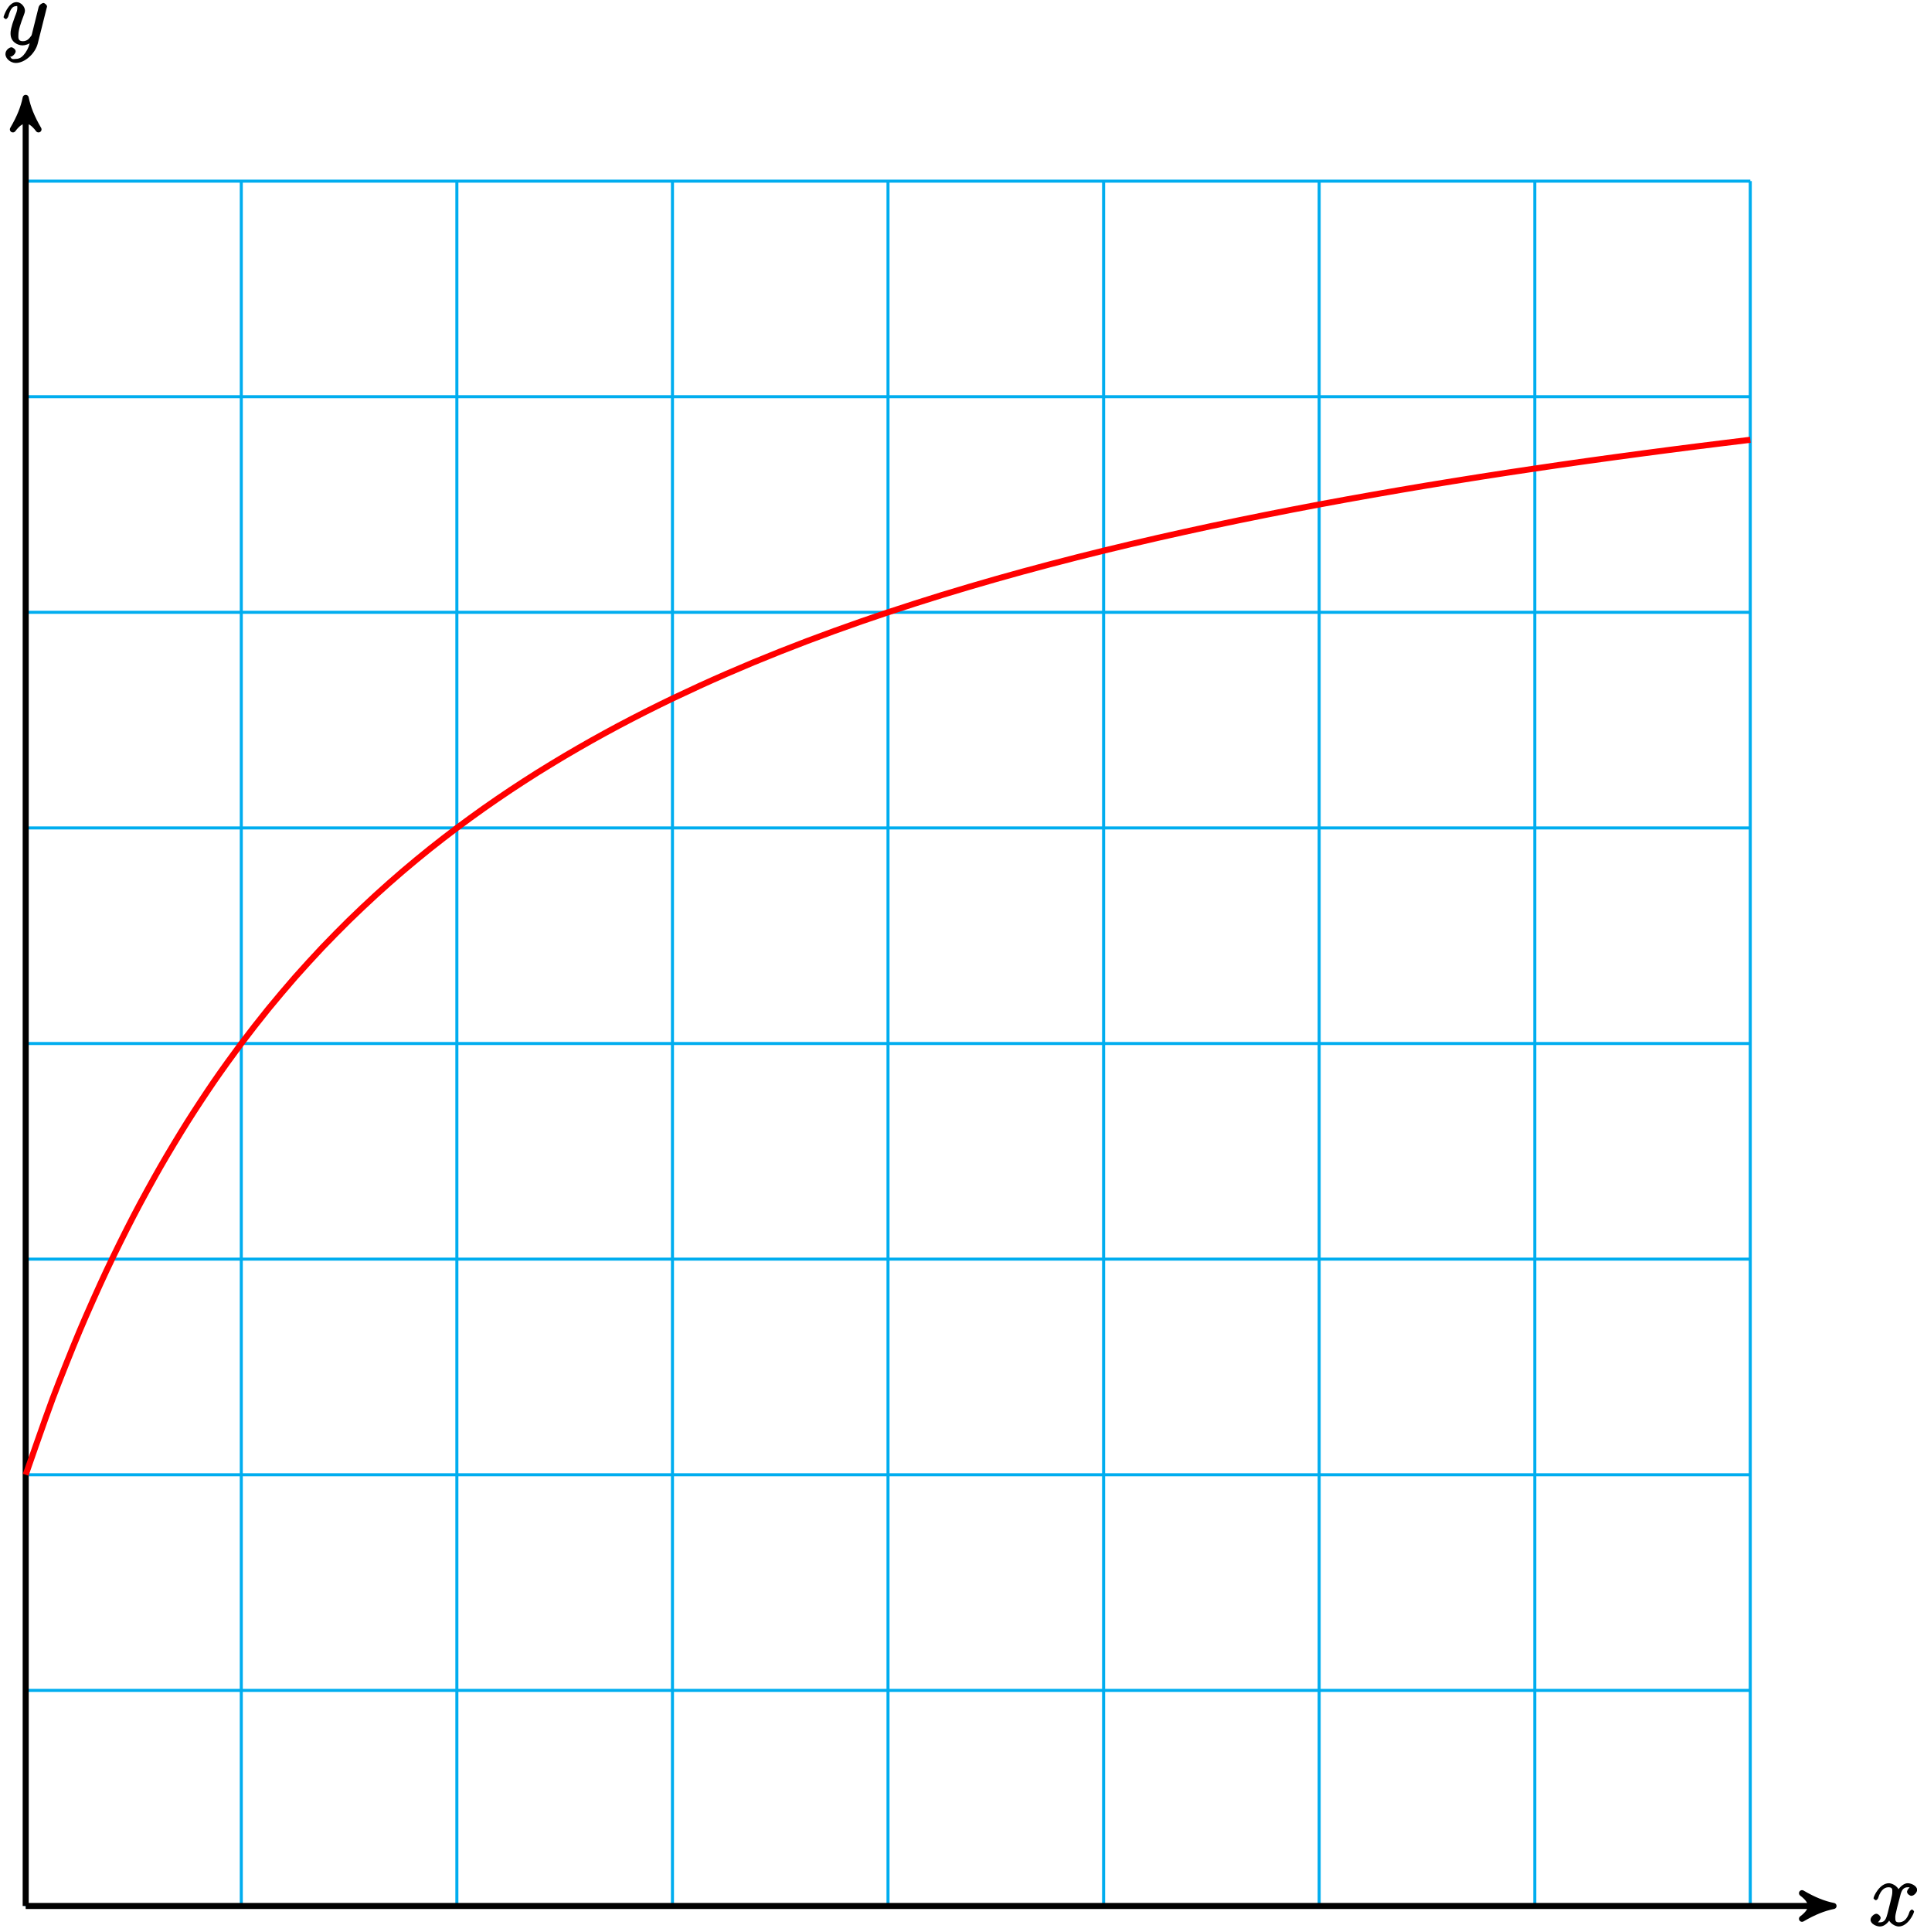
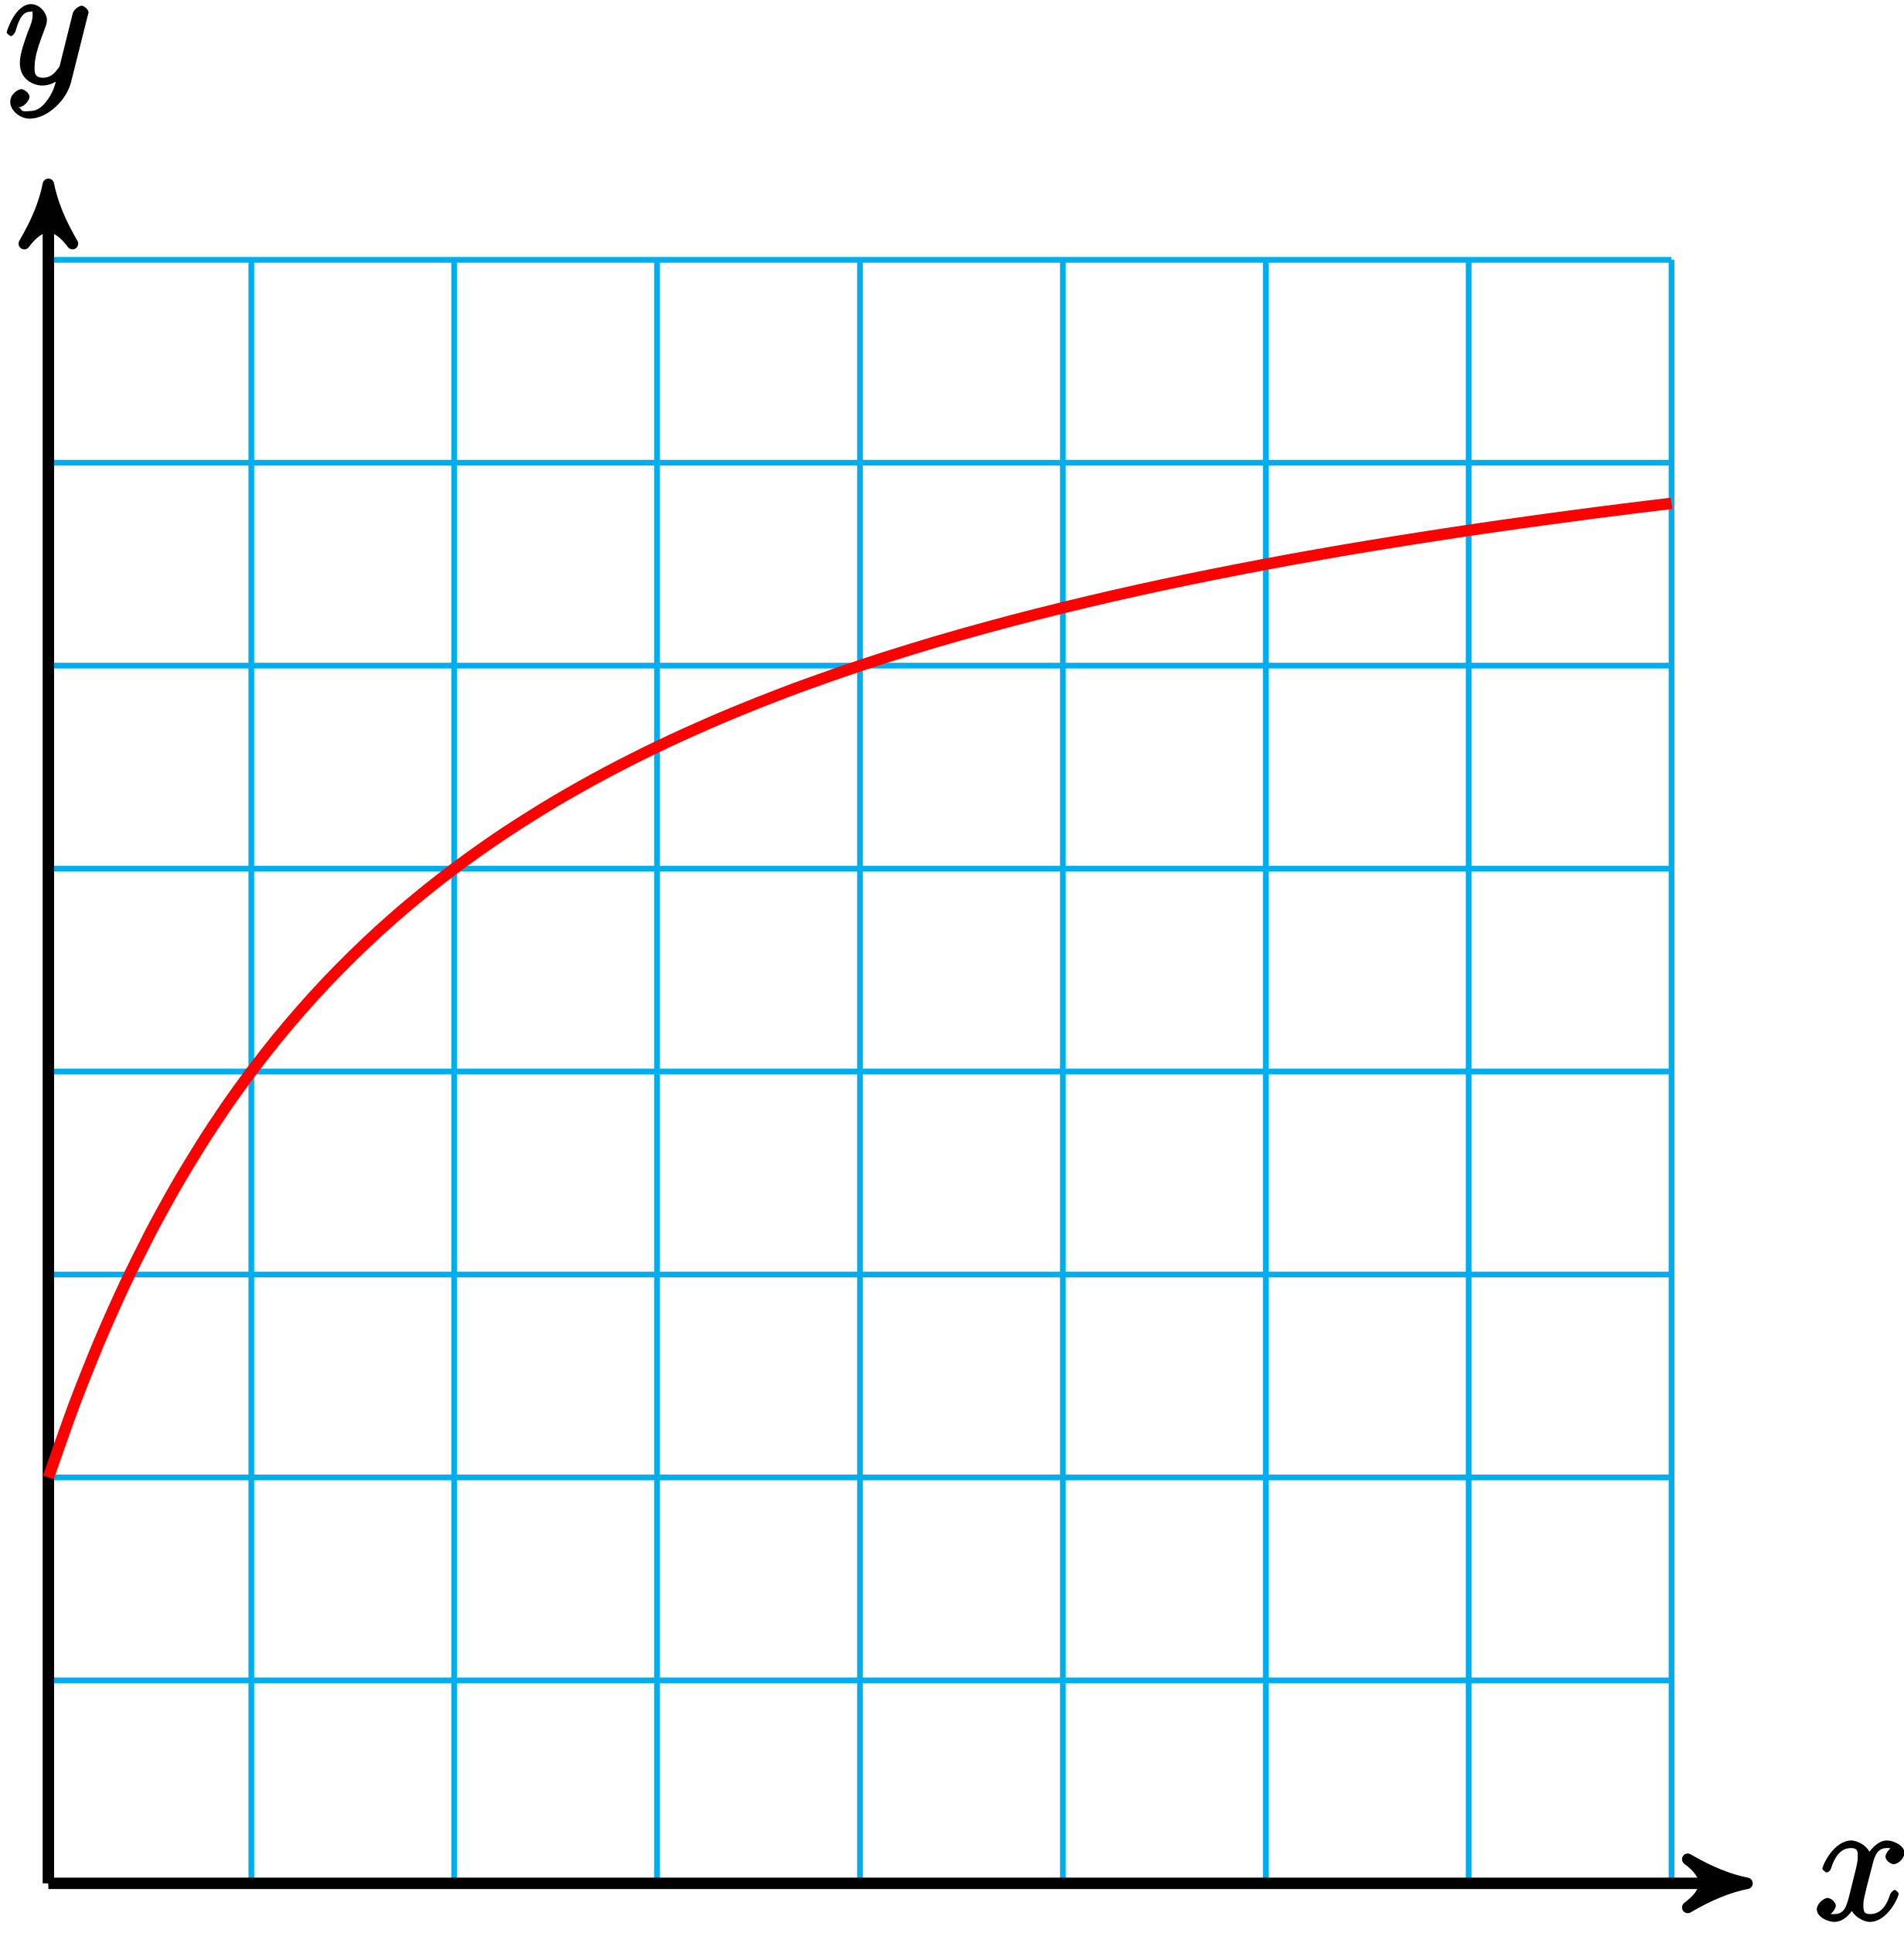
- <svg xmlns="http://www.w3.org/2000/svg" xmlns:xlink="http://www.w3.org/1999/xlink" width="252pt" height="254pt" viewBox="0 0 252 254" version="1.1">
+ <svg xmlns="http://www.w3.org/2000/svg" xmlns:xlink="http://www.w3.org/1999/xlink" width="133pt" height="135pt" viewBox="0 0 133 135" version="1.1">
  <defs>
    <g>
      <symbol overflow="visible" id="glyph0-0">
        <path style="stroke:none;" d="" />
      </symbol>
      <symbol overflow="visible" id="glyph0-1">
        <path style="stroke:none;" d="M 5.672 -5.172 C 5.281 -5.109 4.969 -4.656 4.969 -4.438 C 4.969 -4.141 5.359 -3.906 5.531 -3.906 C 5.891 -3.906 6.297 -4.359 6.297 -4.688 C 6.297 -5.188 5.562 -5.562 5.062 -5.562 C 4.344 -5.562 3.766 -4.703 3.656 -4.469 L 3.984 -4.469 C 3.703 -5.359 2.812 -5.562 2.594 -5.562 C 1.375 -5.562 0.562 -3.844 0.562 -3.578 C 0.562 -3.531 0.781 -3.328 0.859 -3.328 C 0.953 -3.328 1.094 -3.438 1.156 -3.578 C 1.562 -4.922 2.219 -5.031 2.562 -5.031 C 3.094 -5.031 3.031 -4.672 3.031 -4.391 C 3.031 -4.125 2.969 -3.844 2.828 -3.281 L 2.422 -1.641 C 2.234 -0.922 2.062 -0.422 1.422 -0.422 C 1.359 -0.422 1.172 -0.375 0.922 -0.531 L 0.812 -0.281 C 1.25 -0.359 1.5 -0.859 1.5 -1 C 1.5 -1.25 1.156 -1.547 0.938 -1.547 C 0.641 -1.547 0.172 -1.141 0.172 -0.75 C 0.172 -0.25 0.891 0.125 1.406 0.125 C 1.984 0.125 2.5 -0.375 2.75 -0.859 L 2.469 -0.969 C 2.672 -0.266 3.438 0.125 3.875 0.125 C 5.094 0.125 5.891 -1.594 5.891 -1.859 C 5.891 -1.906 5.688 -2.109 5.625 -2.109 C 5.516 -2.109 5.328 -1.906 5.297 -1.812 C 4.969 -0.75 4.453 -0.422 3.906 -0.422 C 3.484 -0.422 3.422 -0.578 3.422 -1.062 C 3.422 -1.328 3.469 -1.516 3.656 -2.312 L 4.078 -3.938 C 4.25 -4.656 4.5 -5.031 5.062 -5.031 C 5.078 -5.031 5.297 -5.062 5.547 -4.906 Z M 5.672 -5.172 " />
      </symbol>
      <symbol overflow="visible" id="glyph0-2">
        <path style="stroke:none;" d="M 3.031 1.094 C 2.703 1.547 2.359 1.906 1.766 1.906 C 1.625 1.906 1.203 2.031 1.109 1.703 C 0.906 1.641 0.969 1.641 0.984 1.641 C 1.344 1.641 1.75 1.188 1.75 0.906 C 1.75 0.641 1.359 0.375 1.188 0.375 C 0.984 0.375 0.406 0.688 0.406 1.266 C 0.406 1.875 1.094 2.438 1.766 2.438 C 2.969 2.438 4.328 1.188 4.656 -0.125 L 5.828 -4.797 C 5.844 -4.859 5.875 -4.922 5.875 -5 C 5.875 -5.172 5.562 -5.453 5.391 -5.453 C 5.281 -5.453 4.859 -5.25 4.766 -4.891 L 3.891 -1.375 C 3.828 -1.156 3.875 -1.25 3.781 -1.109 C 3.531 -0.781 3.266 -0.422 2.688 -0.422 C 2.016 -0.422 2.109 -0.922 2.109 -1.25 C 2.109 -1.922 2.438 -2.844 2.766 -3.703 C 2.891 -4.047 2.969 -4.219 2.969 -4.453 C 2.969 -4.953 2.453 -5.562 1.859 -5.562 C 0.766 -5.562 0.156 -3.688 0.156 -3.578 C 0.156 -3.531 0.375 -3.328 0.453 -3.328 C 0.562 -3.328 0.734 -3.531 0.781 -3.688 C 1.062 -4.703 1.359 -5.031 1.828 -5.031 C 1.938 -5.031 1.969 -5.172 1.969 -4.781 C 1.969 -4.469 1.844 -4.125 1.656 -3.672 C 1.078 -2.109 1.078 -1.703 1.078 -1.422 C 1.078 -0.281 2.062 0.125 2.656 0.125 C 3 0.125 3.531 -0.031 3.844 -0.344 L 3.688 -0.516 C 3.516 0.141 3.438 0.5 3.031 1.094 Z M 3.031 1.094 " />
      </symbol>
    </g>
  </defs>
  <g id="surface1">
-     <path style="fill:none;stroke-width:0.399;stroke-linecap:butt;stroke-linejoin:miter;stroke:rgb(0%,67.839%,93.729%);stroke-opacity:1;stroke-miterlimit:10;" d="M -0.001 0.002 L 226.776 0.002 M -0.001 28.346 L 226.776 28.346 M -0.001 56.693 L 226.776 56.693 M -0.001 85.041 L 226.776 85.041 M -0.001 113.389 L 226.776 113.389 M -0.001 141.732 L 226.776 141.732 M -0.001 170.08 L 226.776 170.08 M -0.001 198.428 L 226.776 198.428 M -0.001 226.764 L 226.776 226.764 M -0.001 0.002 L -0.001 226.775 M 28.347 0.002 L 28.347 226.775 M 56.694 0.002 L 56.694 226.775 M 85.042 0.002 L 85.042 226.775 M 113.386 0.002 L 113.386 226.775 M 141.733 0.002 L 141.733 226.775 M 170.081 0.002 L 170.081 226.775 M 198.429 0.002 L 198.429 226.775 M 226.765 0.002 L 226.765 226.775 " transform="matrix(1,0,0,-1,3.38,250.58)" />
-     <path style="fill:none;stroke-width:0.797;stroke-linecap:butt;stroke-linejoin:miter;stroke:rgb(0%,0%,0%);stroke-opacity:1;stroke-miterlimit:10;" d="M -0.001 0.002 L 236.679 0.002 " transform="matrix(1,0,0,-1,3.38,250.58)" />
-     <path style="fill-rule:nonzero;fill:rgb(0%,0%,0%);fill-opacity:1;stroke-width:0.797;stroke-linecap:butt;stroke-linejoin:round;stroke:rgb(0%,0%,0%);stroke-opacity:1;stroke-miterlimit:10;" d="M 1.035 0.002 C -0.258 0.26 -1.554 0.775 -3.109 1.685 C -1.554 0.517 -1.554 -0.518 -3.109 -1.682 C -1.554 -0.775 -0.258 -0.26 1.035 0.002 Z M 1.035 0.002 " transform="matrix(1,0,0,-1,240.0584,250.58)" />
+     <path style="fill:none;stroke-width:0.399;stroke-linecap:butt;stroke-linejoin:miter;stroke:rgb(0%,67.839%,93.729%);stroke-opacity:1;stroke-miterlimit:10;" d="M -0.001 -0.001 L 113.386 -0.001 M -0.001 14.175 L 113.386 14.175 M -0.001 28.346 L 113.386 28.346 M -0.001 42.518 L 113.386 42.518 M -0.001 56.694 L 113.386 56.694 M -0.001 70.866 L 113.386 70.866 M -0.001 85.042 L 113.386 85.042 M -0.001 99.214 L 113.386 99.214 M -0.001 113.382 L 113.386 113.382 M -0.001 -0.001 L -0.001 113.385 M 14.175 -0.001 L 14.175 113.385 M 28.347 -0.001 L 28.347 113.385 M 42.518 -0.001 L 42.518 113.385 M 56.694 -0.001 L 56.694 113.385 M 70.866 -0.001 L 70.866 113.385 M 85.042 -0.001 L 85.042 113.385 M 99.214 -0.001 L 99.214 113.385 M 113.382 -0.001 L 113.382 113.385 " transform="matrix(1,0,0,-1,3.38,131.53)" />
+     <path style="fill:none;stroke-width:0.797;stroke-linecap:butt;stroke-linejoin:miter;stroke:rgb(0%,0%,0%);stroke-opacity:1;stroke-miterlimit:10;" d="M -0.001 -0.001 L 117.62 -0.001 " transform="matrix(1,0,0,-1,3.38,131.53)" />
+     <path style="fill-rule:nonzero;fill:rgb(0%,0%,0%);fill-opacity:1;stroke-width:0.797;stroke-linecap:butt;stroke-linejoin:round;stroke:rgb(0%,0%,0%);stroke-opacity:1;stroke-miterlimit:10;" d="M 1.037 -0.001 C -0.26 0.26 -1.553 0.776 -3.107 1.682 C -1.553 0.518 -1.553 -0.517 -3.107 -1.685 C -1.553 -0.779 -0.26 -0.259 1.037 -0.001 Z M 1.037 -0.001 " transform="matrix(1,0,0,-1,121.0019,131.53)" />
    <g style="fill:rgb(0%,0%,0%);fill-opacity:1;">
-       <use xlink:href="#glyph0-1" x="245.79" y="253.15" />
+       <use xlink:href="#glyph0-1" x="126.74" y="134.1" />
    </g>
-     <path style="fill:none;stroke-width:0.797;stroke-linecap:butt;stroke-linejoin:miter;stroke:rgb(0%,0%,0%);stroke-opacity:1;stroke-miterlimit:10;" d="M -0.001 0.002 L -0.001 236.678 " transform="matrix(1,0,0,-1,3.38,250.58)" />
-     <path style="fill-rule:nonzero;fill:rgb(0%,0%,0%);fill-opacity:1;stroke-width:0.797;stroke-linecap:butt;stroke-linejoin:round;stroke:rgb(0%,0%,0%);stroke-opacity:1;stroke-miterlimit:10;" d="M 1.034 0.001 C -0.259 0.259 -1.555 0.778 -3.11 1.685 C -1.555 0.517 -1.555 -0.518 -3.11 -1.683 C -1.555 -0.776 -0.259 -0.261 1.034 0.001 Z M 1.034 0.001 " transform="matrix(0,-1,-1,0,3.38,13.9016)" />
+     <path style="fill:none;stroke-width:0.797;stroke-linecap:butt;stroke-linejoin:miter;stroke:rgb(0%,0%,0%);stroke-opacity:1;stroke-miterlimit:10;" d="M -0.001 -0.001 L -0.001 117.624 " transform="matrix(1,0,0,-1,3.38,131.53)" />
+     <path style="fill-rule:nonzero;fill:rgb(0%,0%,0%);fill-opacity:1;stroke-width:0.797;stroke-linecap:butt;stroke-linejoin:round;stroke:rgb(0%,0%,0%);stroke-opacity:1;stroke-miterlimit:10;" d="M 1.037 0.001 C -0.26 0.259 -1.553 0.778 -3.108 1.685 C -1.553 0.517 -1.553 -0.518 -3.108 -1.683 C -1.553 -0.776 -0.26 -0.261 1.037 0.001 Z M 1.037 0.001 " transform="matrix(0,-1,-1,0,3.38,13.9081)" />
    <g style="fill:rgb(0%,0%,0%);fill-opacity:1;">
-       <use xlink:href="#glyph0-2" x="0.31" y="5.84" />
+       <use xlink:href="#glyph0-2" x="0.31" y="5.85" />
    </g>
-     <path style="fill:none;stroke-width:0.797;stroke-linecap:butt;stroke-linejoin:miter;stroke:rgb(100%,0%,0%);stroke-opacity:1;stroke-miterlimit:10;" d="M -0.001 56.693 C -0.001 56.693 2.561 64.076 3.542 66.701 C 4.526 69.322 6.104 73.256 7.085 75.592 C 8.069 77.932 9.647 81.451 10.632 83.549 C 11.612 85.646 13.19 88.818 14.175 90.709 C 15.155 92.603 16.733 95.471 17.718 97.189 C 18.698 98.904 20.276 101.514 21.261 103.08 C 22.245 104.642 23.819 107.029 24.804 108.459 C 25.788 109.889 27.362 112.072 28.347 113.389 C 29.331 114.701 30.905 116.713 31.89 117.924 C 32.874 119.135 34.452 120.99 35.432 122.111 C 36.417 123.228 37.995 124.947 38.975 125.986 C 39.96 127.021 41.538 128.619 42.518 129.584 C 43.503 130.549 45.081 132.037 46.065 132.935 C 47.046 133.838 48.624 135.225 49.608 136.064 C 50.589 136.904 52.167 138.205 53.151 138.99 C 54.132 139.775 55.71 140.994 56.694 141.732 C 57.679 142.471 59.253 143.619 60.237 144.31 C 61.222 145.006 62.796 146.084 63.78 146.736 C 64.765 147.393 66.339 148.408 67.323 149.025 C 68.308 149.639 69.886 150.6 70.866 151.182 C 71.85 151.764 73.429 152.674 74.409 153.225 C 75.393 153.779 76.972 154.639 77.952 155.162 C 78.936 155.685 80.515 156.502 81.499 156.998 C 82.479 157.494 84.058 158.271 85.042 158.744 C 86.022 159.213 87.6 159.951 88.585 160.4 C 89.565 160.85 91.143 161.553 92.128 161.982 C 93.112 162.408 94.686 163.08 95.671 163.49 C 96.655 163.896 98.229 164.537 99.214 164.928 C 100.198 165.318 101.772 165.928 102.757 166.303 C 103.741 166.674 105.315 167.26 106.3 167.615 C 107.284 167.975 108.862 168.533 109.843 168.873 C 110.827 169.217 112.405 169.752 113.386 170.08 C 114.37 170.408 115.948 170.924 116.933 171.236 C 117.913 171.553 119.491 172.045 120.475 172.35 C 121.456 172.65 123.034 173.127 124.018 173.416 C 124.999 173.705 126.577 174.162 127.561 174.443 C 128.546 174.721 130.12 175.162 131.104 175.432 C 132.089 175.697 133.663 176.119 134.647 176.381 C 135.632 176.639 137.206 177.049 138.19 177.299 C 139.175 177.545 140.749 177.939 141.733 178.182 C 142.718 178.42 144.296 178.799 145.276 179.033 C 146.261 179.264 147.839 179.631 148.819 179.857 C 149.804 180.08 151.382 180.435 152.362 180.65 C 153.347 180.869 154.925 181.209 155.909 181.42 C 156.89 181.631 158.468 181.959 159.452 182.162 C 160.433 182.365 162.011 182.685 162.995 182.881 C 163.975 183.08 165.554 183.389 166.538 183.58 C 167.522 183.771 169.097 184.068 170.081 184.256 C 171.065 184.439 172.64 184.728 173.624 184.908 C 174.608 185.088 176.183 185.369 177.167 185.541 C 178.151 185.717 179.729 185.99 180.71 186.158 C 181.694 186.326 183.272 186.592 184.253 186.756 C 185.237 186.92 186.815 187.178 187.796 187.334 C 188.78 187.494 190.358 187.744 191.343 187.9 C 192.323 188.053 193.901 188.295 194.886 188.447 C 195.866 188.596 197.444 188.834 198.429 188.978 C 199.409 189.123 200.987 189.353 201.972 189.498 C 202.956 189.639 204.53 189.861 205.515 190.002 C 206.499 190.139 208.073 190.357 209.058 190.49 C 210.042 190.623 211.616 190.838 212.6 190.967 C 213.585 191.1 215.163 191.307 216.143 191.432 C 217.128 191.56 218.706 191.764 219.686 191.885 C 220.671 192.01 222.249 192.205 223.229 192.326 C 224.214 192.447 226.776 192.76 226.776 192.76 " transform="matrix(1,0,0,-1,3.38,250.58)" />
+     <path style="fill:none;stroke-width:0.797;stroke-linecap:butt;stroke-linejoin:miter;stroke:rgb(100%,0%,0%);stroke-opacity:1;stroke-miterlimit:10;" d="M -0.001 28.346 C -0.001 28.346 1.28 32.038 1.772 33.35 C 2.265 34.663 3.054 36.628 3.542 37.796 C 4.034 38.964 4.823 40.725 5.315 41.776 C 5.808 42.823 6.597 44.409 7.085 45.354 C 7.577 46.3 8.366 47.737 8.858 48.593 C 9.35 49.452 10.14 50.757 10.632 51.538 C 11.12 52.323 11.909 53.514 12.401 54.229 C 12.893 54.944 13.682 56.038 14.175 56.694 C 14.667 57.35 15.452 58.358 15.944 58.96 C 16.436 59.565 17.225 60.495 17.718 61.053 C 18.21 61.616 18.995 62.475 19.487 62.991 C 19.979 63.51 20.768 64.311 21.261 64.792 C 21.753 65.276 22.542 66.018 23.03 66.468 C 23.522 66.917 24.311 67.612 24.804 68.034 C 25.296 68.452 26.085 69.1 26.577 69.495 C 27.065 69.889 27.854 70.499 28.347 70.866 C 28.839 71.237 29.628 71.807 30.12 72.155 C 30.608 72.503 31.397 73.042 31.89 73.37 C 32.382 73.694 33.171 74.202 33.663 74.51 C 34.155 74.819 34.94 75.3 35.432 75.593 C 35.925 75.882 36.714 76.339 37.206 76.612 C 37.698 76.889 38.483 77.319 38.975 77.581 C 39.468 77.843 40.257 78.249 40.749 78.499 C 41.241 78.749 42.03 79.135 42.518 79.37 C 43.011 79.608 43.8 79.975 44.292 80.202 C 44.784 80.425 45.573 80.776 46.065 80.991 C 46.554 81.206 47.343 81.542 47.835 81.745 C 48.327 81.948 49.116 82.268 49.608 82.464 C 50.1 82.659 50.886 82.964 51.378 83.151 C 51.87 83.339 52.659 83.632 53.151 83.807 C 53.643 83.987 54.429 84.264 54.921 84.436 C 55.413 84.608 56.202 84.878 56.694 85.042 C 57.186 85.206 57.975 85.46 58.464 85.62 C 58.956 85.776 59.745 86.022 60.237 86.175 C 60.729 86.327 61.518 86.561 62.007 86.71 C 62.499 86.854 63.288 87.081 63.78 87.221 C 64.272 87.362 65.061 87.581 65.554 87.714 C 66.042 87.85 66.831 88.061 67.323 88.19 C 67.815 88.319 68.604 88.522 69.097 88.647 C 69.589 88.772 70.374 88.971 70.866 89.089 C 71.358 89.21 72.147 89.401 72.64 89.514 C 73.132 89.632 73.917 89.815 74.409 89.928 C 74.901 90.042 75.69 90.218 76.183 90.327 C 76.675 90.432 77.464 90.604 77.952 90.71 C 78.444 90.815 79.233 90.979 79.725 91.081 C 80.218 91.182 81.007 91.343 81.499 91.44 C 81.987 91.538 82.776 91.694 83.268 91.788 C 83.761 91.885 84.55 92.034 85.042 92.128 C 85.53 92.218 86.319 92.366 86.811 92.456 C 87.304 92.542 88.093 92.686 88.585 92.772 C 89.077 92.858 89.862 92.995 90.354 93.081 C 90.847 93.163 91.636 93.296 92.128 93.378 C 92.62 93.46 93.409 93.589 93.897 93.667 C 94.39 93.749 95.179 93.874 95.671 93.948 C 96.163 94.026 96.952 94.147 97.44 94.221 C 97.933 94.3 98.722 94.417 99.214 94.491 C 99.706 94.561 100.495 94.678 100.987 94.749 C 101.475 94.819 102.265 94.932 102.757 94.999 C 103.249 95.069 104.038 95.178 104.53 95.245 C 105.022 95.311 105.808 95.417 106.3 95.483 C 106.792 95.55 107.581 95.651 108.073 95.718 C 108.565 95.78 109.35 95.882 109.843 95.944 C 110.335 96.007 111.124 96.104 111.616 96.163 C 112.108 96.225 113.386 96.378 113.386 96.378 " transform="matrix(1,0,0,-1,3.38,131.53)" />
  </g>
</svg>
